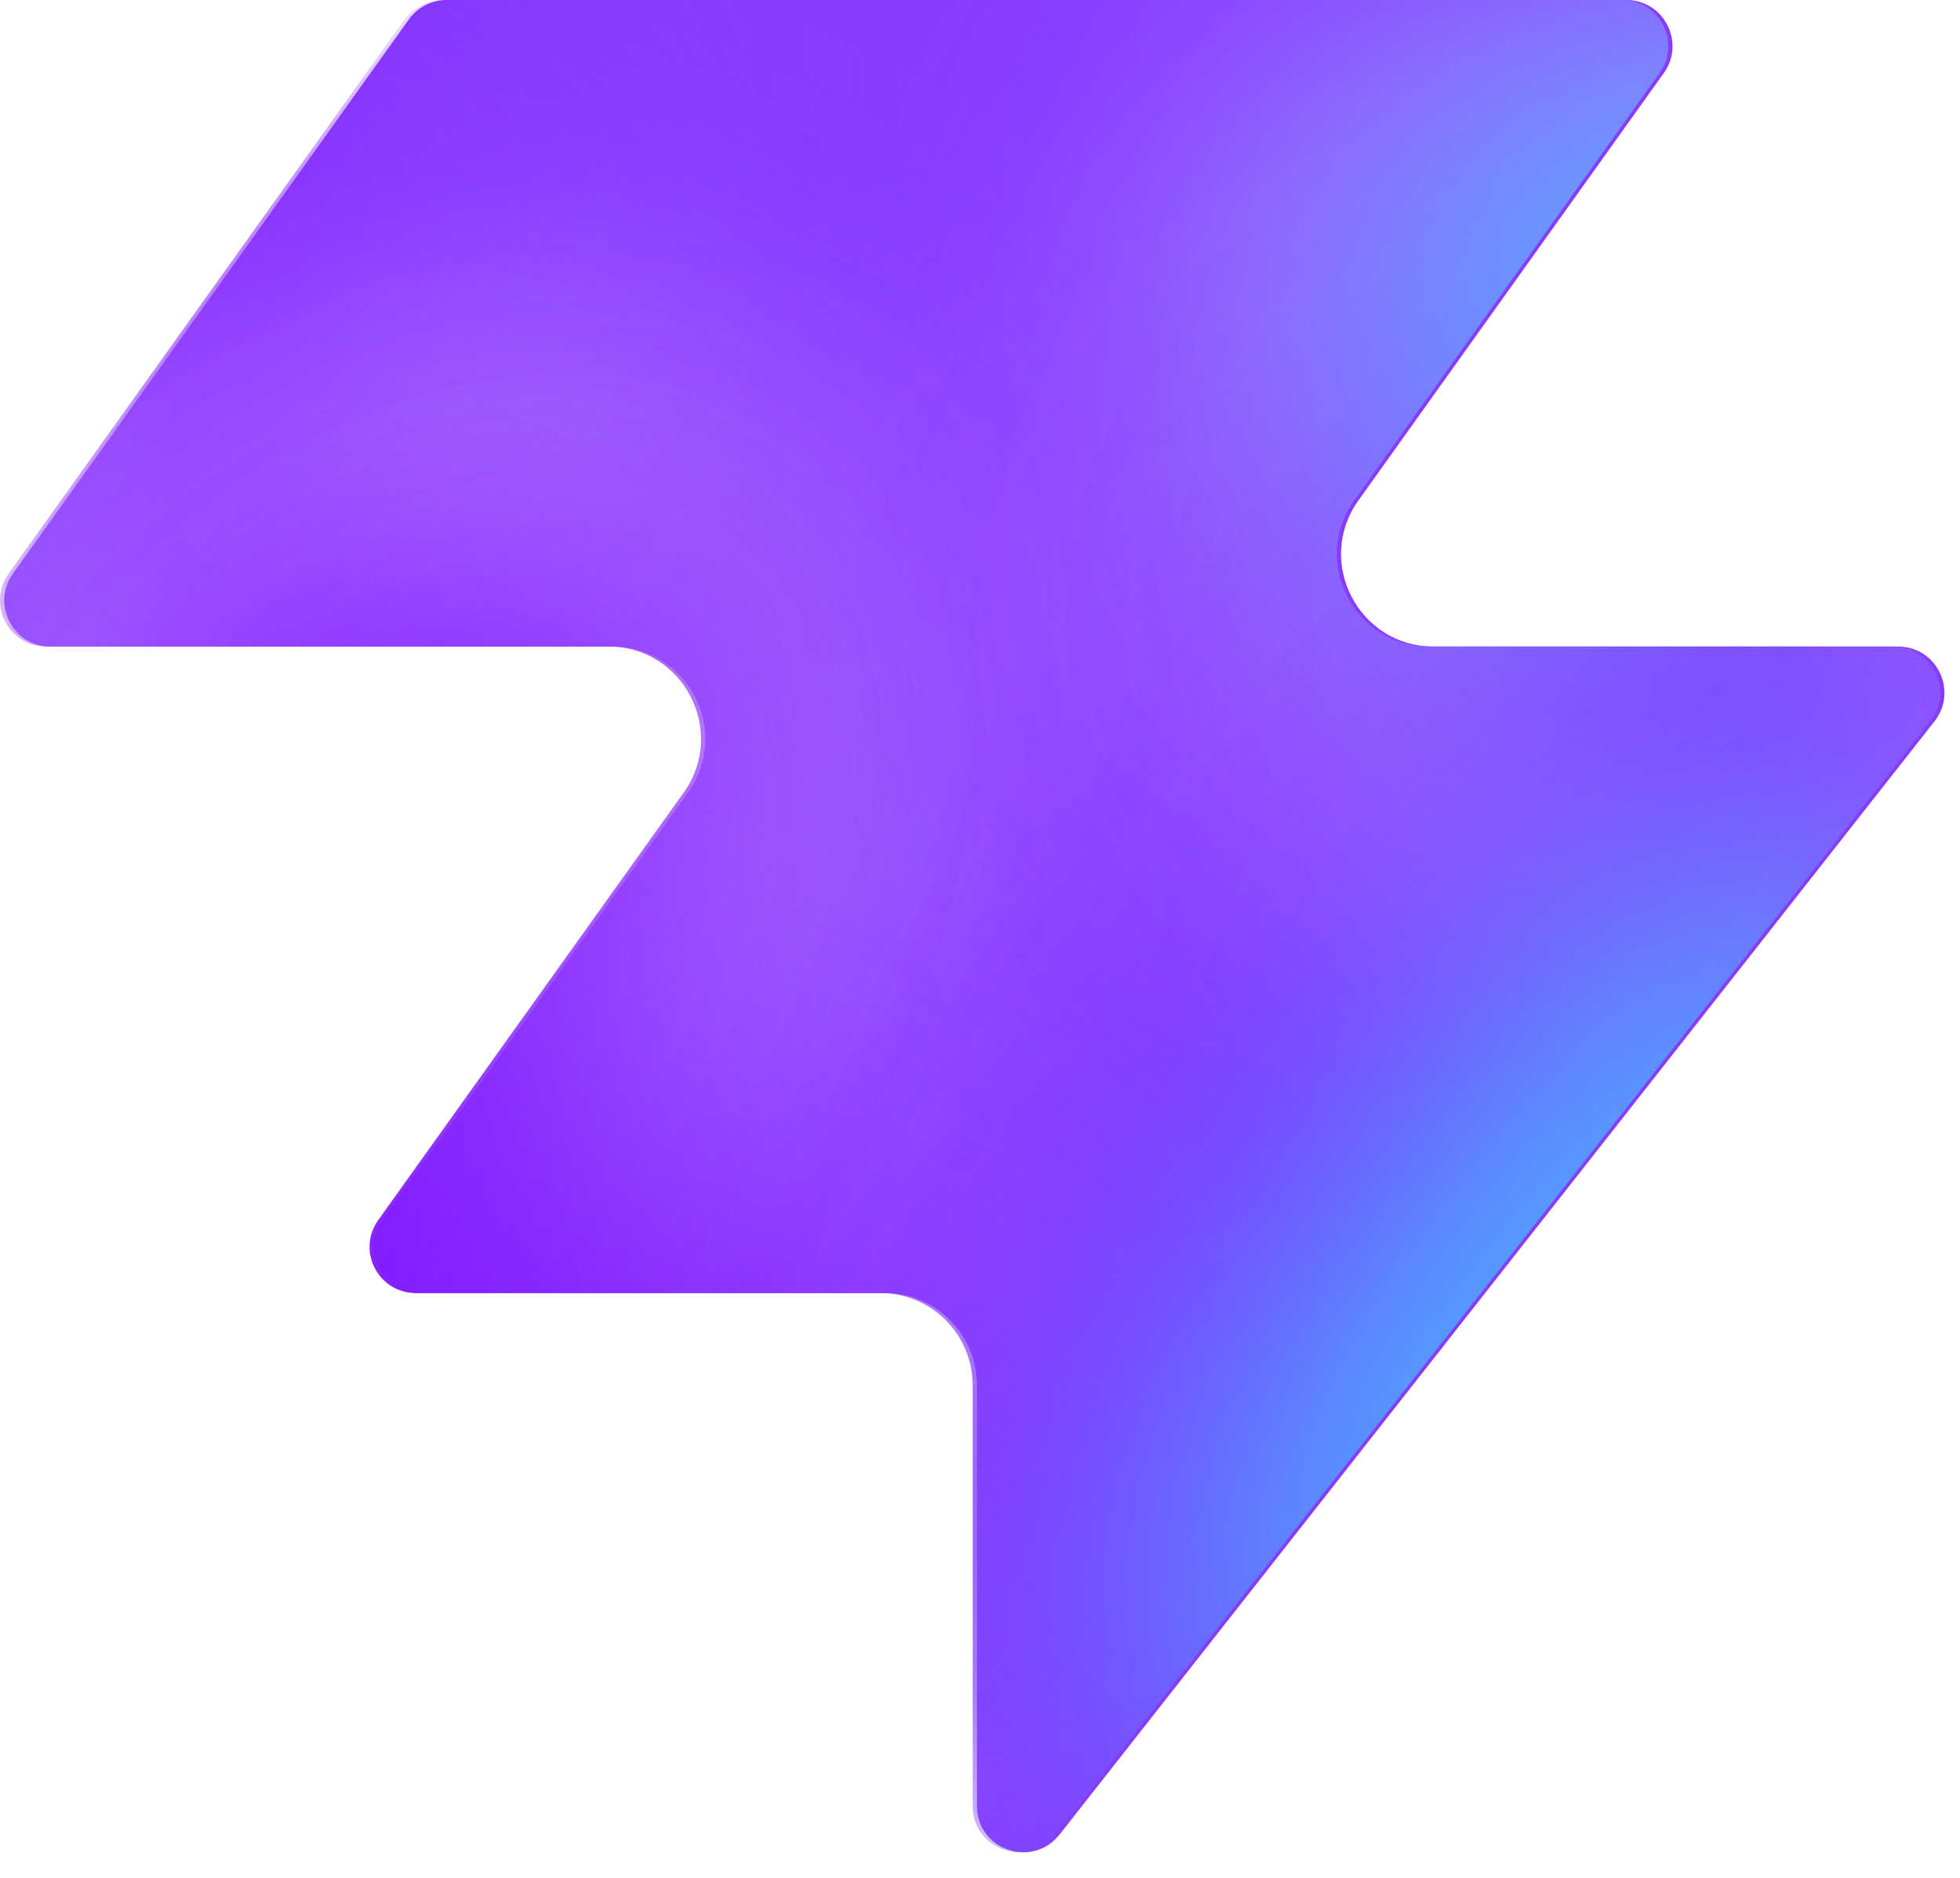
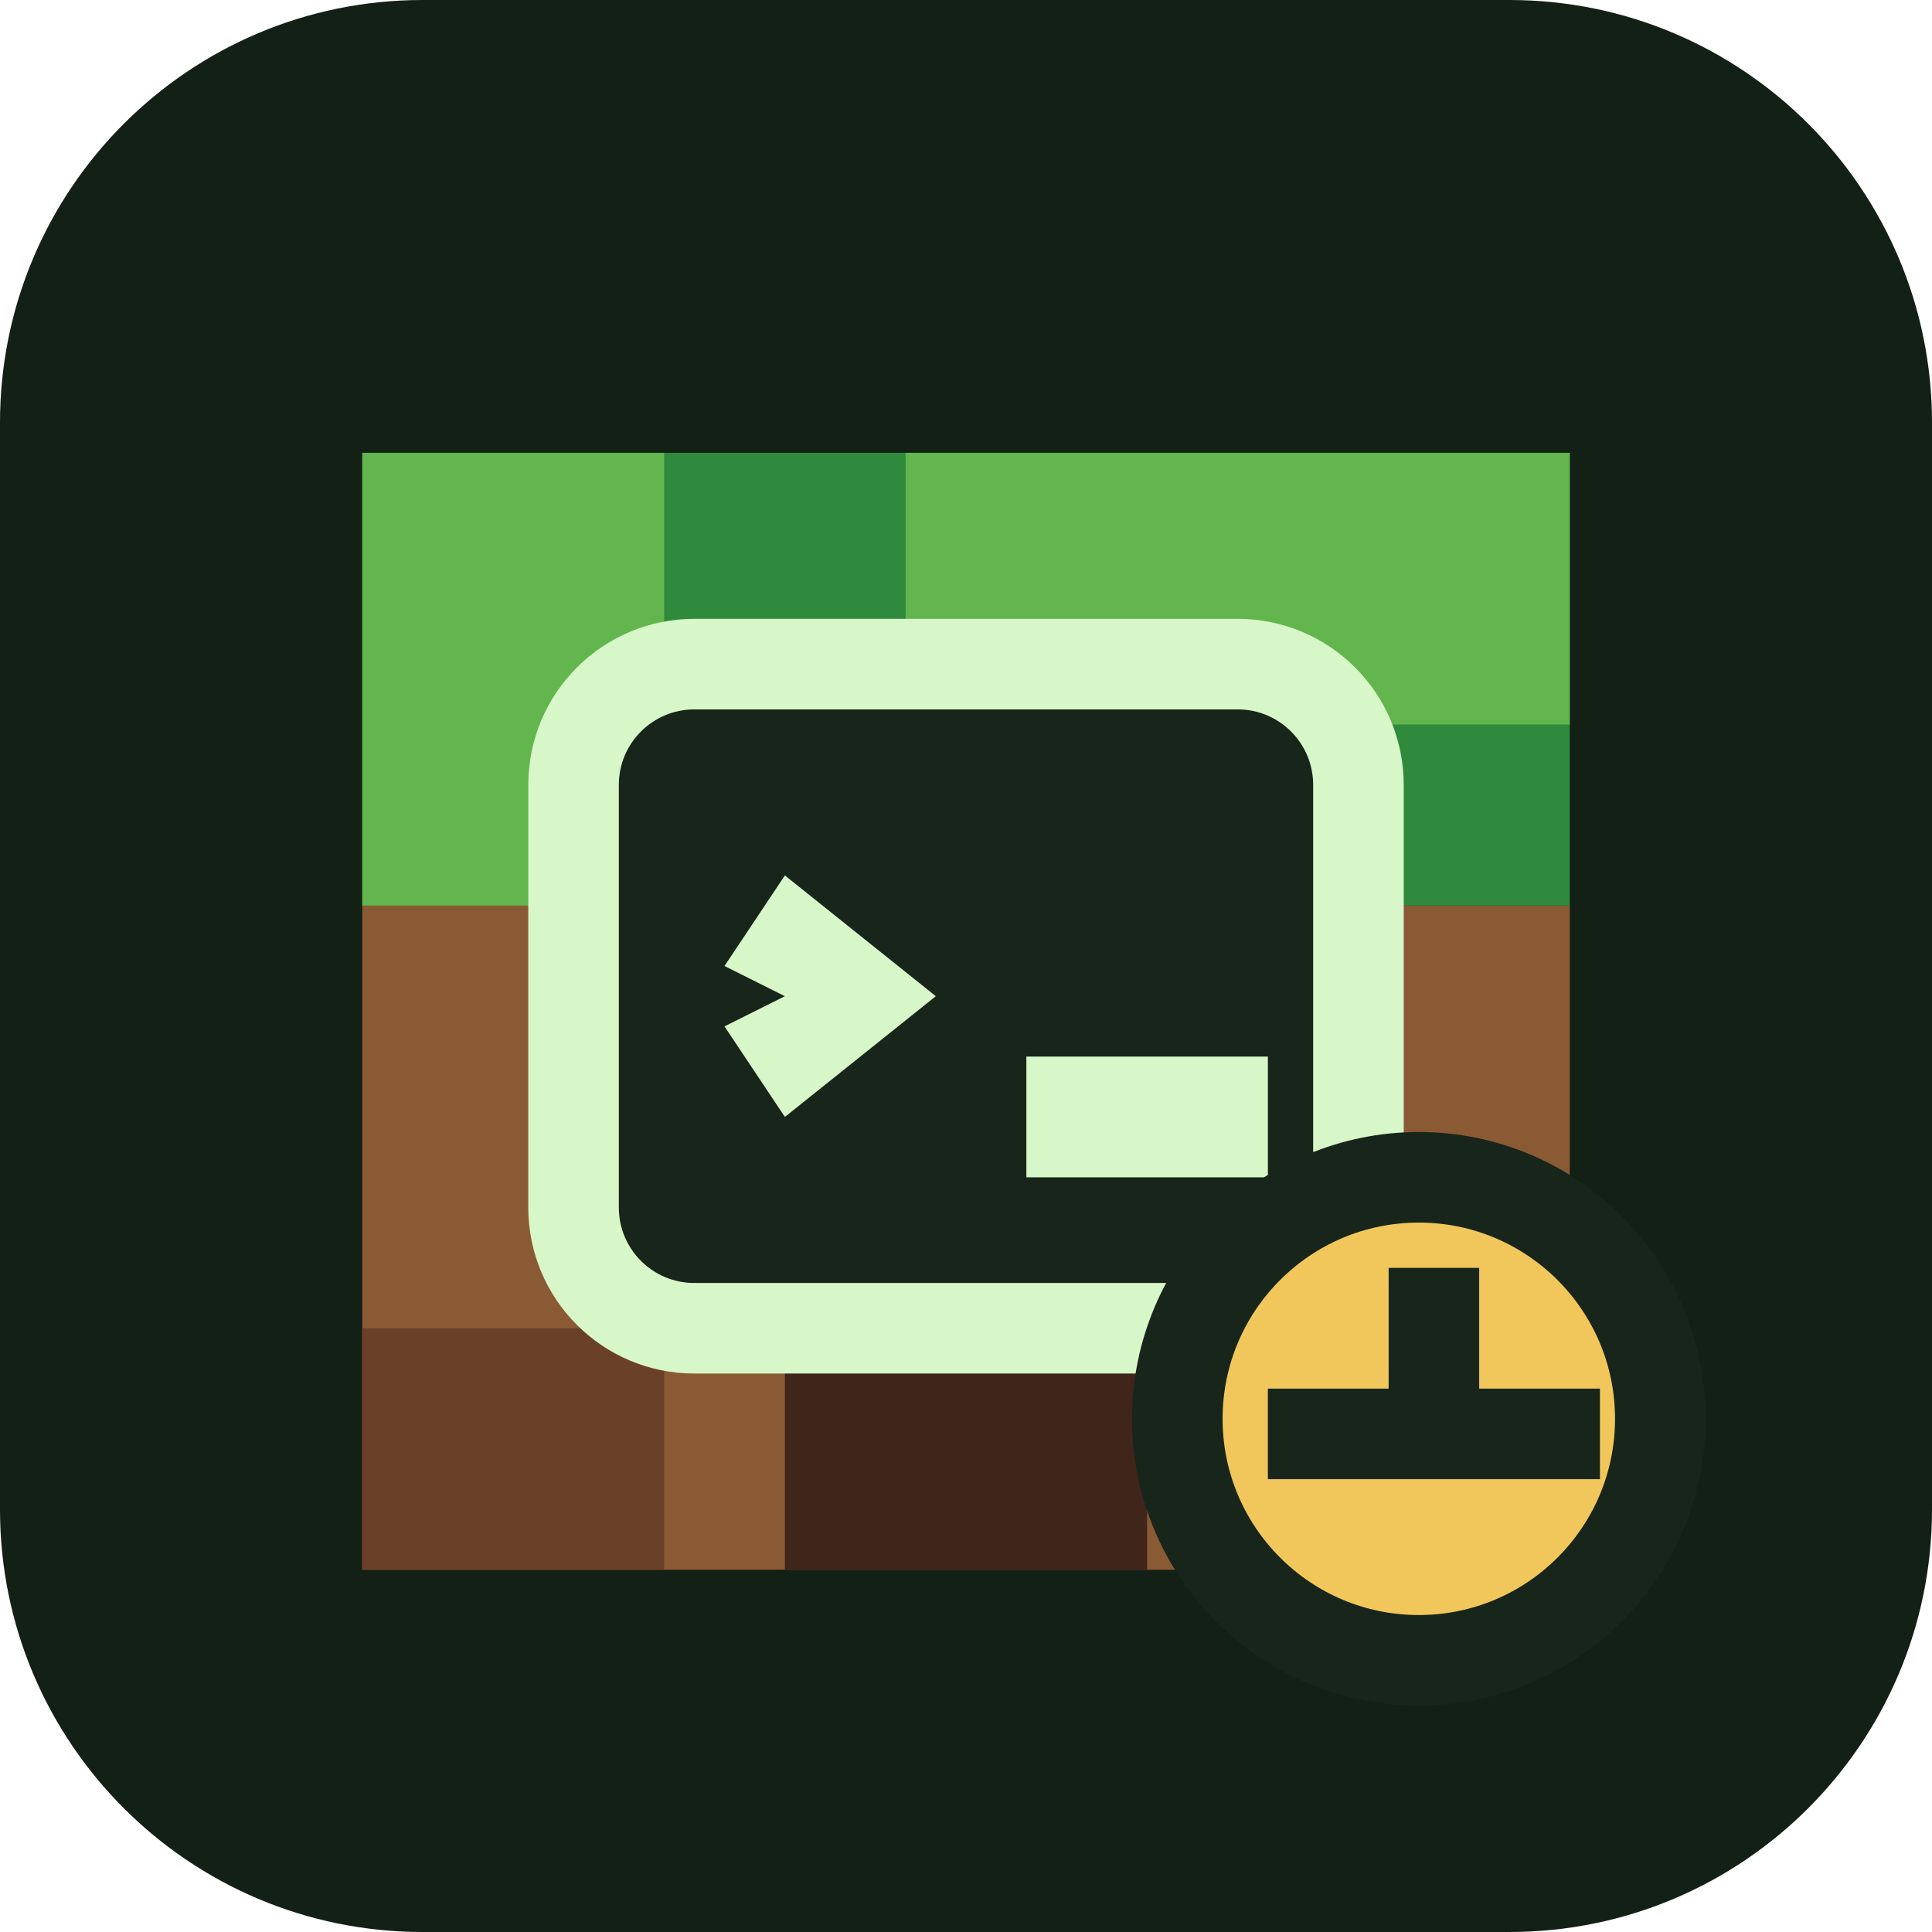
- <svg xmlns="http://www.w3.org/2000/svg" width="48" height="46" fill="none" viewBox="0 0 48 46">
-   <path fill="#863bff" d="M25.946 44.938c-.664.845-2.021.375-2.021-.698V33.937a2.26 2.26 0 0 0-2.262-2.262H10.287c-.92 0-1.456-1.04-.92-1.788l7.48-10.471c1.07-1.497 0-3.578-1.842-3.578H1.237c-.92 0-1.456-1.04-.92-1.788L10.013.474c.214-.297.556-.474.92-.474h28.894c.92 0 1.456 1.04.92 1.788l-7.48 10.471c-1.07 1.498 0 3.579 1.842 3.579h11.377c.943 0 1.473 1.088.89 1.83L25.947 44.94z" style="fill:#863bff;fill:color(display-p3 .525 .23 1);fill-opacity:1" />
-   <mask id="a" width="48" height="46" x="0" y="0" maskUnits="userSpaceOnUse" style="mask-type:alpha">
-     <path fill="#000" d="M25.842 44.938c-.664.844-2.021.375-2.021-.698V33.937a2.26 2.26 0 0 0-2.262-2.262H10.183c-.92 0-1.456-1.04-.92-1.788l7.48-10.471c1.07-1.498 0-3.579-1.842-3.579H1.133c-.92 0-1.456-1.04-.92-1.787L9.91.473c.214-.297.556-.474.92-.474h28.894c.92 0 1.456 1.04.92 1.788l-7.48 10.471c-1.07 1.498 0 3.578 1.842 3.578h11.377c.943 0 1.473 1.088.89 1.832L25.843 44.94z" style="fill:#000;fill-opacity:1" />
-   </mask>
-   <g mask="url(#a)">
-     <g filter="url(#b)">
-       <ellipse cx="5.508" cy="14.704" fill="#ede6ff" rx="5.508" ry="14.704" style="fill:#ede6ff;fill:color(display-p3 .927 .903 1);fill-opacity:1" transform="matrix(.00324 1 1 -.00324 -4.47 31.516)" />
-     </g>
-     <g filter="url(#c)">
-       <ellipse cx="10.399" cy="29.851" fill="#ede6ff" rx="10.399" ry="29.851" style="fill:#ede6ff;fill:color(display-p3 .927 .903 1);fill-opacity:1" transform="matrix(.00324 1 1 -.00324 -39.328 7.883)" />
-     </g>
-     <g filter="url(#d)">
-       <ellipse cx="5.508" cy="30.487" fill="#7e14ff" rx="5.508" ry="30.487" style="fill:#7e14ff;fill:color(display-p3 .492 .077 1);fill-opacity:1" transform="rotate(89.814 -25.913 -14.639)scale(1 -1)" />
-     </g>
-     <g filter="url(#e)">
-       <ellipse cx="5.508" cy="30.599" fill="#7e14ff" rx="5.508" ry="30.599" style="fill:#7e14ff;fill:color(display-p3 .492 .077 1);fill-opacity:1" transform="rotate(89.814 -32.644 -3.334)scale(1 -1)" />
-     </g>
-     <g filter="url(#f)">
-       <ellipse cx="5.508" cy="30.599" fill="#7e14ff" rx="5.508" ry="30.599" style="fill:#7e14ff;fill:color(display-p3 .492 .077 1);fill-opacity:1" transform="matrix(.00324 1 1 -.00324 -34.34 30.47)" />
-     </g>
-     <g filter="url(#g)">
-       <ellipse cx="14.072" cy="22.078" fill="#ede6ff" rx="14.072" ry="22.078" style="fill:#ede6ff;fill:color(display-p3 .927 .903 1);fill-opacity:1" transform="rotate(93.35 24.506 48.493)scale(-1 1)" />
-     </g>
-     <g filter="url(#h)">
-       <ellipse cx="3.47" cy="21.501" fill="#7e14ff" rx="3.47" ry="21.501" style="fill:#7e14ff;fill:color(display-p3 .492 .077 1);fill-opacity:1" transform="rotate(89.009 28.708 47.59)scale(-1 1)" />
-     </g>
-     <g filter="url(#i)">
-       <ellipse cx="3.47" cy="21.501" fill="#7e14ff" rx="3.47" ry="21.501" style="fill:#7e14ff;fill:color(display-p3 .492 .077 1);fill-opacity:1" transform="rotate(89.009 28.708 47.59)scale(-1 1)" />
-     </g>
-     <g filter="url(#j)">
-       <ellipse cx=".387" cy="8.972" fill="#7e14ff" rx="4.407" ry="29.108" style="fill:#7e14ff;fill:color(display-p3 .492 .077 1);fill-opacity:1" transform="rotate(39.51 .387 8.972)" />
-     </g>
-     <g filter="url(#k)">
-       <ellipse cx="47.523" cy="-6.092" fill="#7e14ff" rx="4.407" ry="29.108" style="fill:#7e14ff;fill:color(display-p3 .492 .077 1);fill-opacity:1" transform="rotate(37.892 47.523 -6.092)" />
-     </g>
-     <g filter="url(#l)">
-       <ellipse cx="41.412" cy="6.333" fill="#47bfff" rx="5.971" ry="9.665" style="fill:#47bfff;fill:color(display-p3 .28 .748 1);fill-opacity:1" transform="rotate(37.892 41.412 6.333)" />
-     </g>
-     <g filter="url(#m)">
-       <ellipse cx="-1.879" cy="38.332" fill="#7e14ff" rx="4.407" ry="29.108" style="fill:#7e14ff;fill:color(display-p3 .492 .077 1);fill-opacity:1" transform="rotate(37.892 -1.88 38.332)" />
-     </g>
-     <g filter="url(#n)">
-       <ellipse cx="-1.879" cy="38.332" fill="#7e14ff" rx="4.407" ry="29.108" style="fill:#7e14ff;fill:color(display-p3 .492 .077 1);fill-opacity:1" transform="rotate(37.892 -1.88 38.332)" />
-     </g>
-     <g filter="url(#o)">
-       <ellipse cx="35.651" cy="29.907" fill="#7e14ff" rx="4.407" ry="29.108" style="fill:#7e14ff;fill:color(display-p3 .492 .077 1);fill-opacity:1" transform="rotate(37.892 35.651 29.907)" />
-     </g>
-     <g filter="url(#p)">
-       <ellipse cx="38.418" cy="32.4" fill="#47bfff" rx="5.971" ry="15.297" style="fill:#47bfff;fill:color(display-p3 .28 .748 1);fill-opacity:1" transform="rotate(37.892 38.418 32.4)" />
-     </g>
-   </g>
-   <defs>
-     <filter id="b" width="60.045" height="41.654" x="-19.77" y="16.149" color-interpolation-filters="sRGB" filterUnits="userSpaceOnUse">
-       <feFlood flood-opacity="0" result="BackgroundImageFix" />
-       <feBlend in="SourceGraphic" in2="BackgroundImageFix" result="shape" />
-       <feGaussianBlur result="effect1_foregroundBlur_2002_17158" stdDeviation="7.659" />
-     </filter>
-     <filter id="c" width="90.34" height="51.437" x="-54.613" y="-7.533" color-interpolation-filters="sRGB" filterUnits="userSpaceOnUse">
-       <feFlood flood-opacity="0" result="BackgroundImageFix" />
-       <feBlend in="SourceGraphic" in2="BackgroundImageFix" result="shape" />
-       <feGaussianBlur result="effect1_foregroundBlur_2002_17158" stdDeviation="7.659" />
-     </filter>
-     <filter id="d" width="79.355" height="29.4" x="-49.64" y="2.03" color-interpolation-filters="sRGB" filterUnits="userSpaceOnUse">
-       <feFlood flood-opacity="0" result="BackgroundImageFix" />
-       <feBlend in="SourceGraphic" in2="BackgroundImageFix" result="shape" />
-       <feGaussianBlur result="effect1_foregroundBlur_2002_17158" stdDeviation="4.596" />
-     </filter>
-     <filter id="e" width="79.579" height="29.4" x="-45.045" y="20.029" color-interpolation-filters="sRGB" filterUnits="userSpaceOnUse">
-       <feFlood flood-opacity="0" result="BackgroundImageFix" />
-       <feBlend in="SourceGraphic" in2="BackgroundImageFix" result="shape" />
-       <feGaussianBlur result="effect1_foregroundBlur_2002_17158" stdDeviation="4.596" />
-     </filter>
-     <filter id="f" width="79.579" height="29.4" x="-43.513" y="21.178" color-interpolation-filters="sRGB" filterUnits="userSpaceOnUse">
-       <feFlood flood-opacity="0" result="BackgroundImageFix" />
-       <feBlend in="SourceGraphic" in2="BackgroundImageFix" result="shape" />
-       <feGaussianBlur result="effect1_foregroundBlur_2002_17158" stdDeviation="4.596" />
-     </filter>
-     <filter id="g" width="74.749" height="58.852" x="15.756" y="-17.901" color-interpolation-filters="sRGB" filterUnits="userSpaceOnUse">
-       <feFlood flood-opacity="0" result="BackgroundImageFix" />
-       <feBlend in="SourceGraphic" in2="BackgroundImageFix" result="shape" />
-       <feGaussianBlur result="effect1_foregroundBlur_2002_17158" stdDeviation="7.659" />
-     </filter>
-     <filter id="h" width="61.377" height="25.362" x="23.548" y="2.284" color-interpolation-filters="sRGB" filterUnits="userSpaceOnUse">
-       <feFlood flood-opacity="0" result="BackgroundImageFix" />
-       <feBlend in="SourceGraphic" in2="BackgroundImageFix" result="shape" />
-       <feGaussianBlur result="effect1_foregroundBlur_2002_17158" stdDeviation="4.596" />
-     </filter>
-     <filter id="i" width="61.377" height="25.362" x="23.548" y="2.284" color-interpolation-filters="sRGB" filterUnits="userSpaceOnUse">
-       <feFlood flood-opacity="0" result="BackgroundImageFix" />
-       <feBlend in="SourceGraphic" in2="BackgroundImageFix" result="shape" />
-       <feGaussianBlur result="effect1_foregroundBlur_2002_17158" stdDeviation="4.596" />
-     </filter>
-     <filter id="j" width="56.045" height="63.649" x="-27.636" y="-22.853" color-interpolation-filters="sRGB" filterUnits="userSpaceOnUse">
-       <feFlood flood-opacity="0" result="BackgroundImageFix" />
-       <feBlend in="SourceGraphic" in2="BackgroundImageFix" result="shape" />
-       <feGaussianBlur result="effect1_foregroundBlur_2002_17158" stdDeviation="4.596" />
-     </filter>
-     <filter id="k" width="54.814" height="64.646" x="20.116" y="-38.415" color-interpolation-filters="sRGB" filterUnits="userSpaceOnUse">
-       <feFlood flood-opacity="0" result="BackgroundImageFix" />
-       <feBlend in="SourceGraphic" in2="BackgroundImageFix" result="shape" />
-       <feGaussianBlur result="effect1_foregroundBlur_2002_17158" stdDeviation="4.596" />
-     </filter>
-     <filter id="l" width="33.541" height="35.313" x="24.641" y="-11.323" color-interpolation-filters="sRGB" filterUnits="userSpaceOnUse">
-       <feFlood flood-opacity="0" result="BackgroundImageFix" />
-       <feBlend in="SourceGraphic" in2="BackgroundImageFix" result="shape" />
-       <feGaussianBlur result="effect1_foregroundBlur_2002_17158" stdDeviation="4.596" />
-     </filter>
-     <filter id="m" width="54.814" height="64.646" x="-29.286" y="6.009" color-interpolation-filters="sRGB" filterUnits="userSpaceOnUse">
-       <feFlood flood-opacity="0" result="BackgroundImageFix" />
-       <feBlend in="SourceGraphic" in2="BackgroundImageFix" result="shape" />
-       <feGaussianBlur result="effect1_foregroundBlur_2002_17158" stdDeviation="4.596" />
-     </filter>
-     <filter id="n" width="54.814" height="64.646" x="-29.286" y="6.009" color-interpolation-filters="sRGB" filterUnits="userSpaceOnUse">
-       <feFlood flood-opacity="0" result="BackgroundImageFix" />
-       <feBlend in="SourceGraphic" in2="BackgroundImageFix" result="shape" />
-       <feGaussianBlur result="effect1_foregroundBlur_2002_17158" stdDeviation="4.596" />
-     </filter>
-     <filter id="o" width="54.814" height="64.646" x="8.244" y="-2.416" color-interpolation-filters="sRGB" filterUnits="userSpaceOnUse">
-       <feFlood flood-opacity="0" result="BackgroundImageFix" />
-       <feBlend in="SourceGraphic" in2="BackgroundImageFix" result="shape" />
-       <feGaussianBlur result="effect1_foregroundBlur_2002_17158" stdDeviation="4.596" />
-     </filter>
-     <filter id="p" width="39.409" height="43.623" x="18.713" y="10.588" color-interpolation-filters="sRGB" filterUnits="userSpaceOnUse">
-       <feFlood flood-opacity="0" result="BackgroundImageFix" />
-       <feBlend in="SourceGraphic" in2="BackgroundImageFix" result="shape" />
-       <feGaussianBlur result="effect1_foregroundBlur_2002_17158" stdDeviation="4.596" />
-     </filter>
-   </defs>
+ <svg xmlns="http://www.w3.org/2000/svg" viewBox="0 0 64 64" role="img" aria-labelledby="title desc">
+   <rect width="64" height="64" rx="14" fill="#122015" />
+   <path fill="#2f8a3d" d="M12 15h40v15H12z" />
+   <path fill="#63b54e" d="M12 15h10v6h8v-6h22v9H40v6H12z" />
+   <path fill="#8a5a35" d="M12 30h40v22H12z" />
+   <path fill="#6b4029" d="M18 30h8v8h-8zm20 0h8v8h-8zM12 44h10v8H12zm28 0h12v8H40z" />
+   <path fill="#3f251a" d="M26 38h12v14H26z" />
+   <rect x="19" y="22" width="26" height="22" rx="4" fill="#17251b" stroke="#d7f7c8" stroke-width="3" />
+   <path fill="#d7f7c8" d="m26 29 5 4-5 4-2-3 2-1-2-1zm8 6h8v4h-8z" />
+   <circle cx="47" cy="47" r="8" fill="#f1c75b" stroke="#17251b" stroke-width="3" />
+   <path fill="#17251b" d="M46 42h3v6h-3zm-4 4h11v3H42z" />
</svg>
